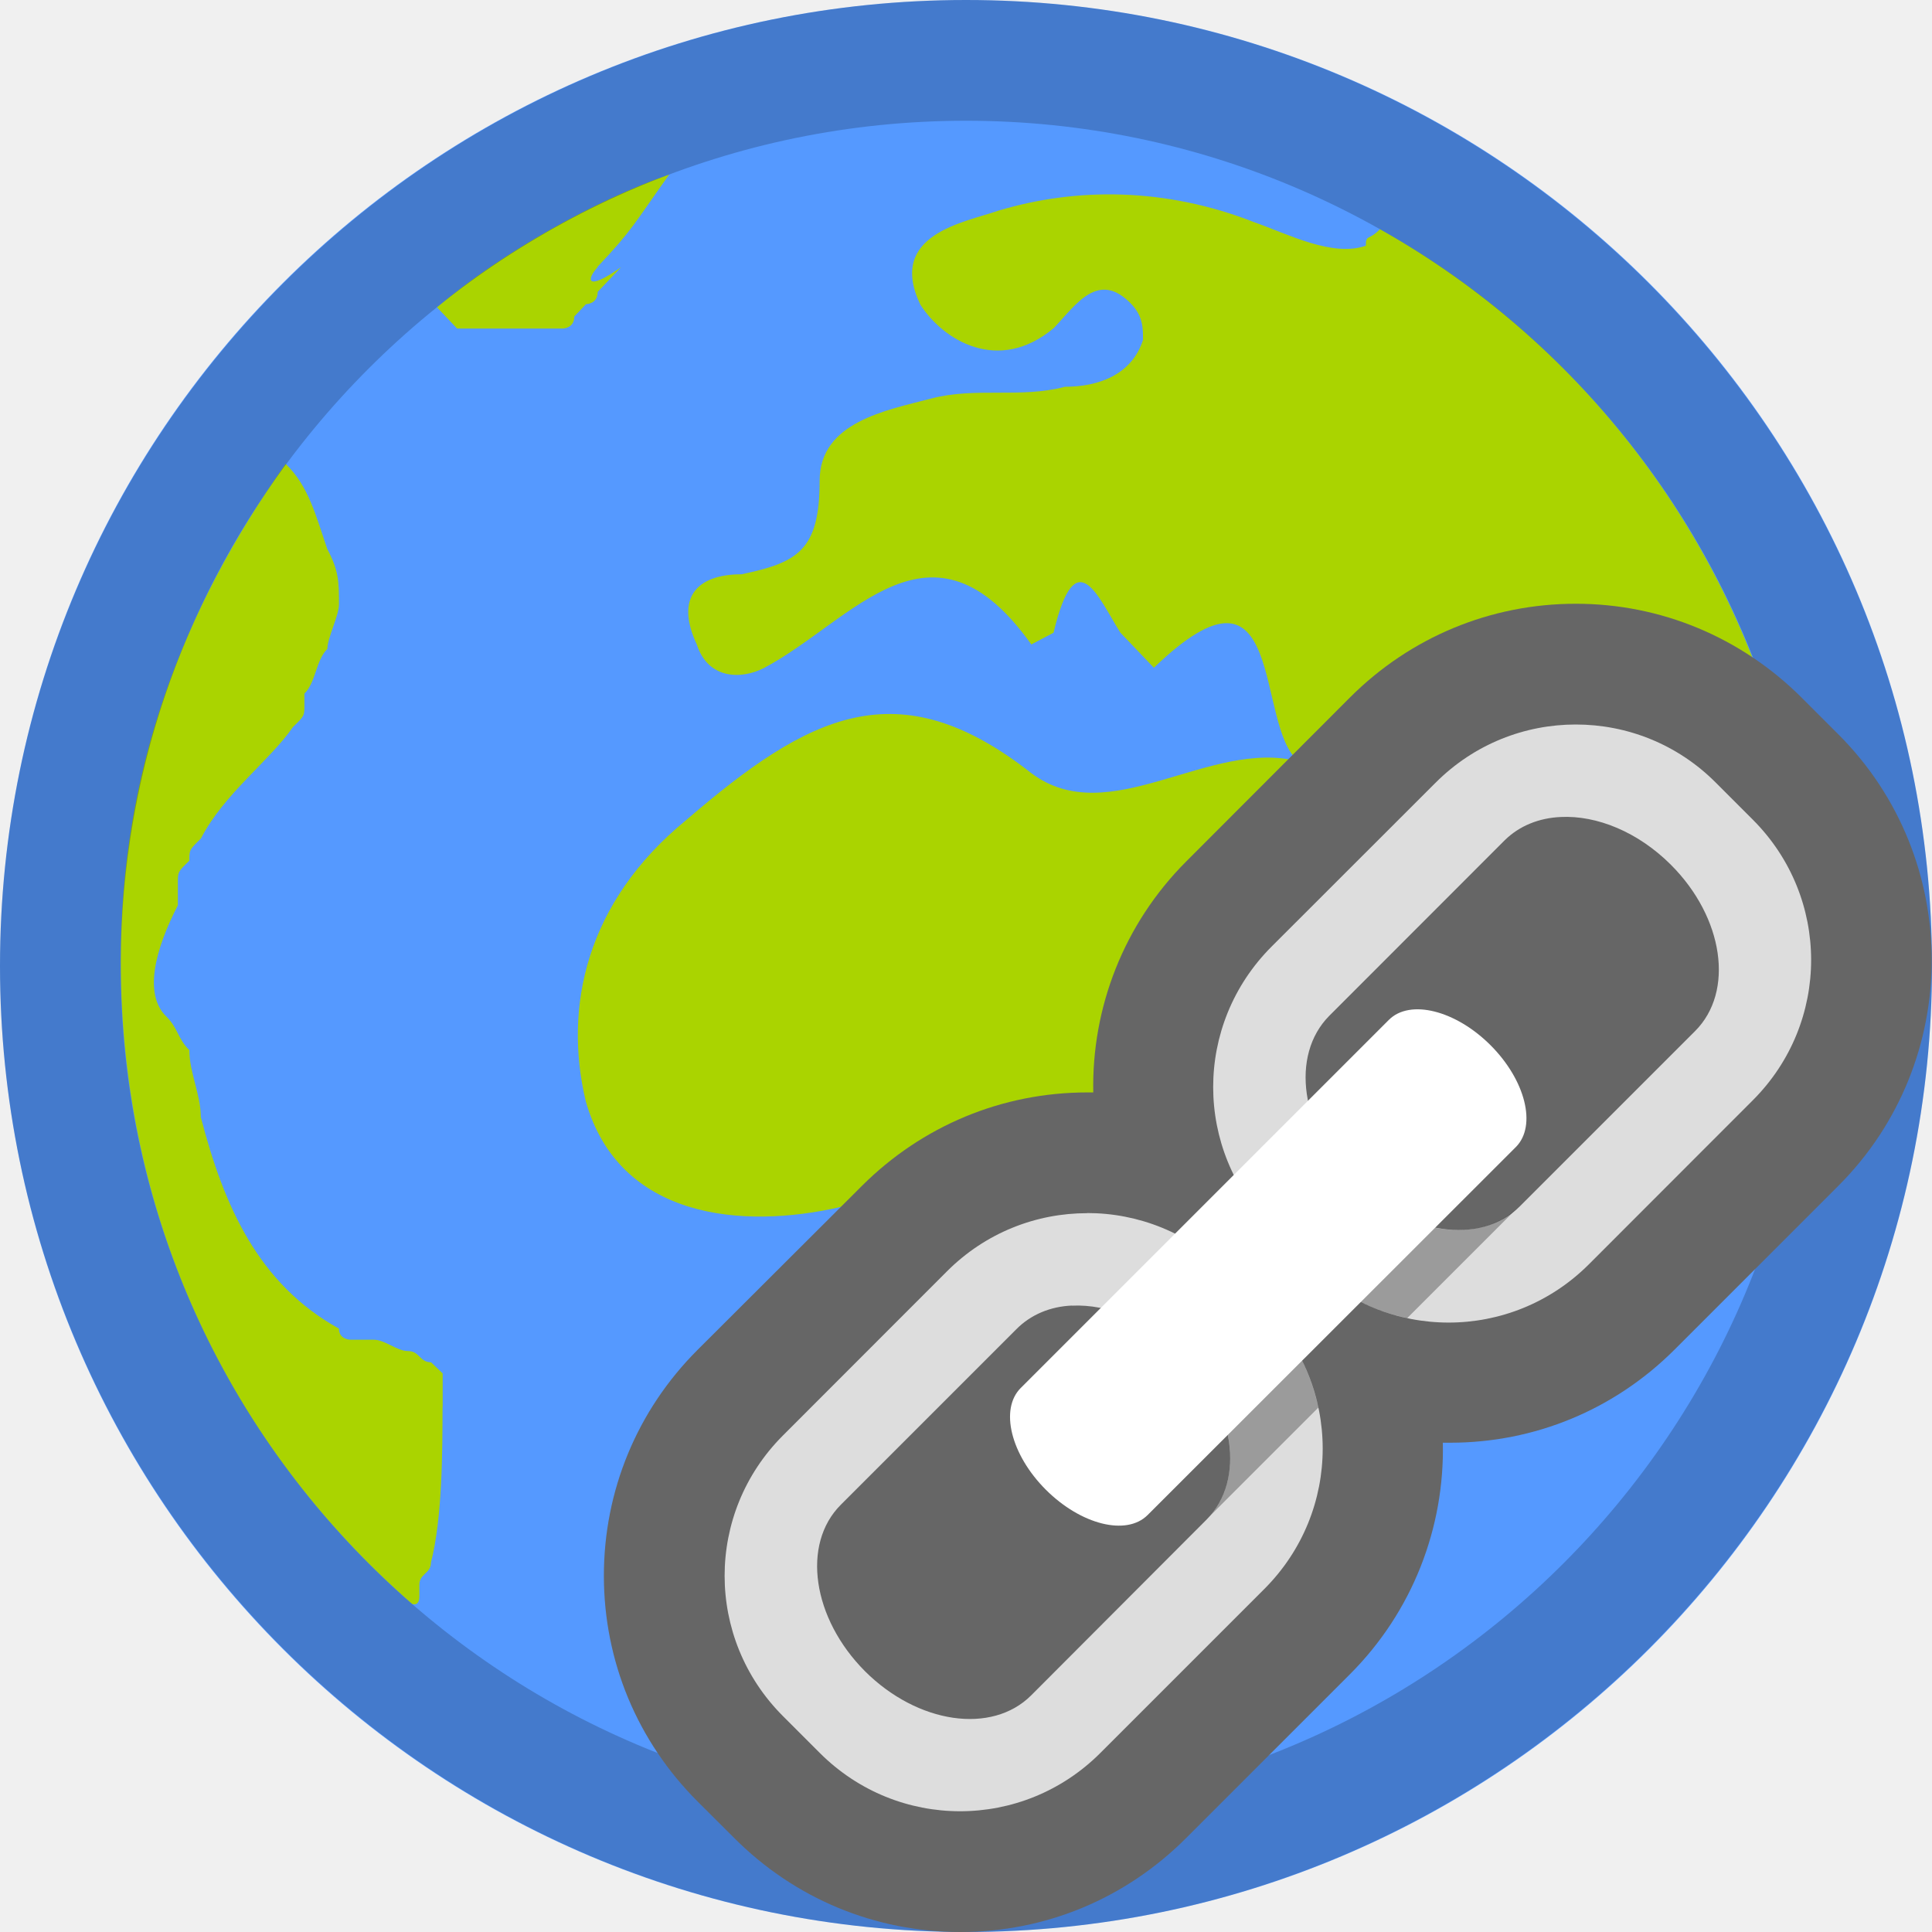
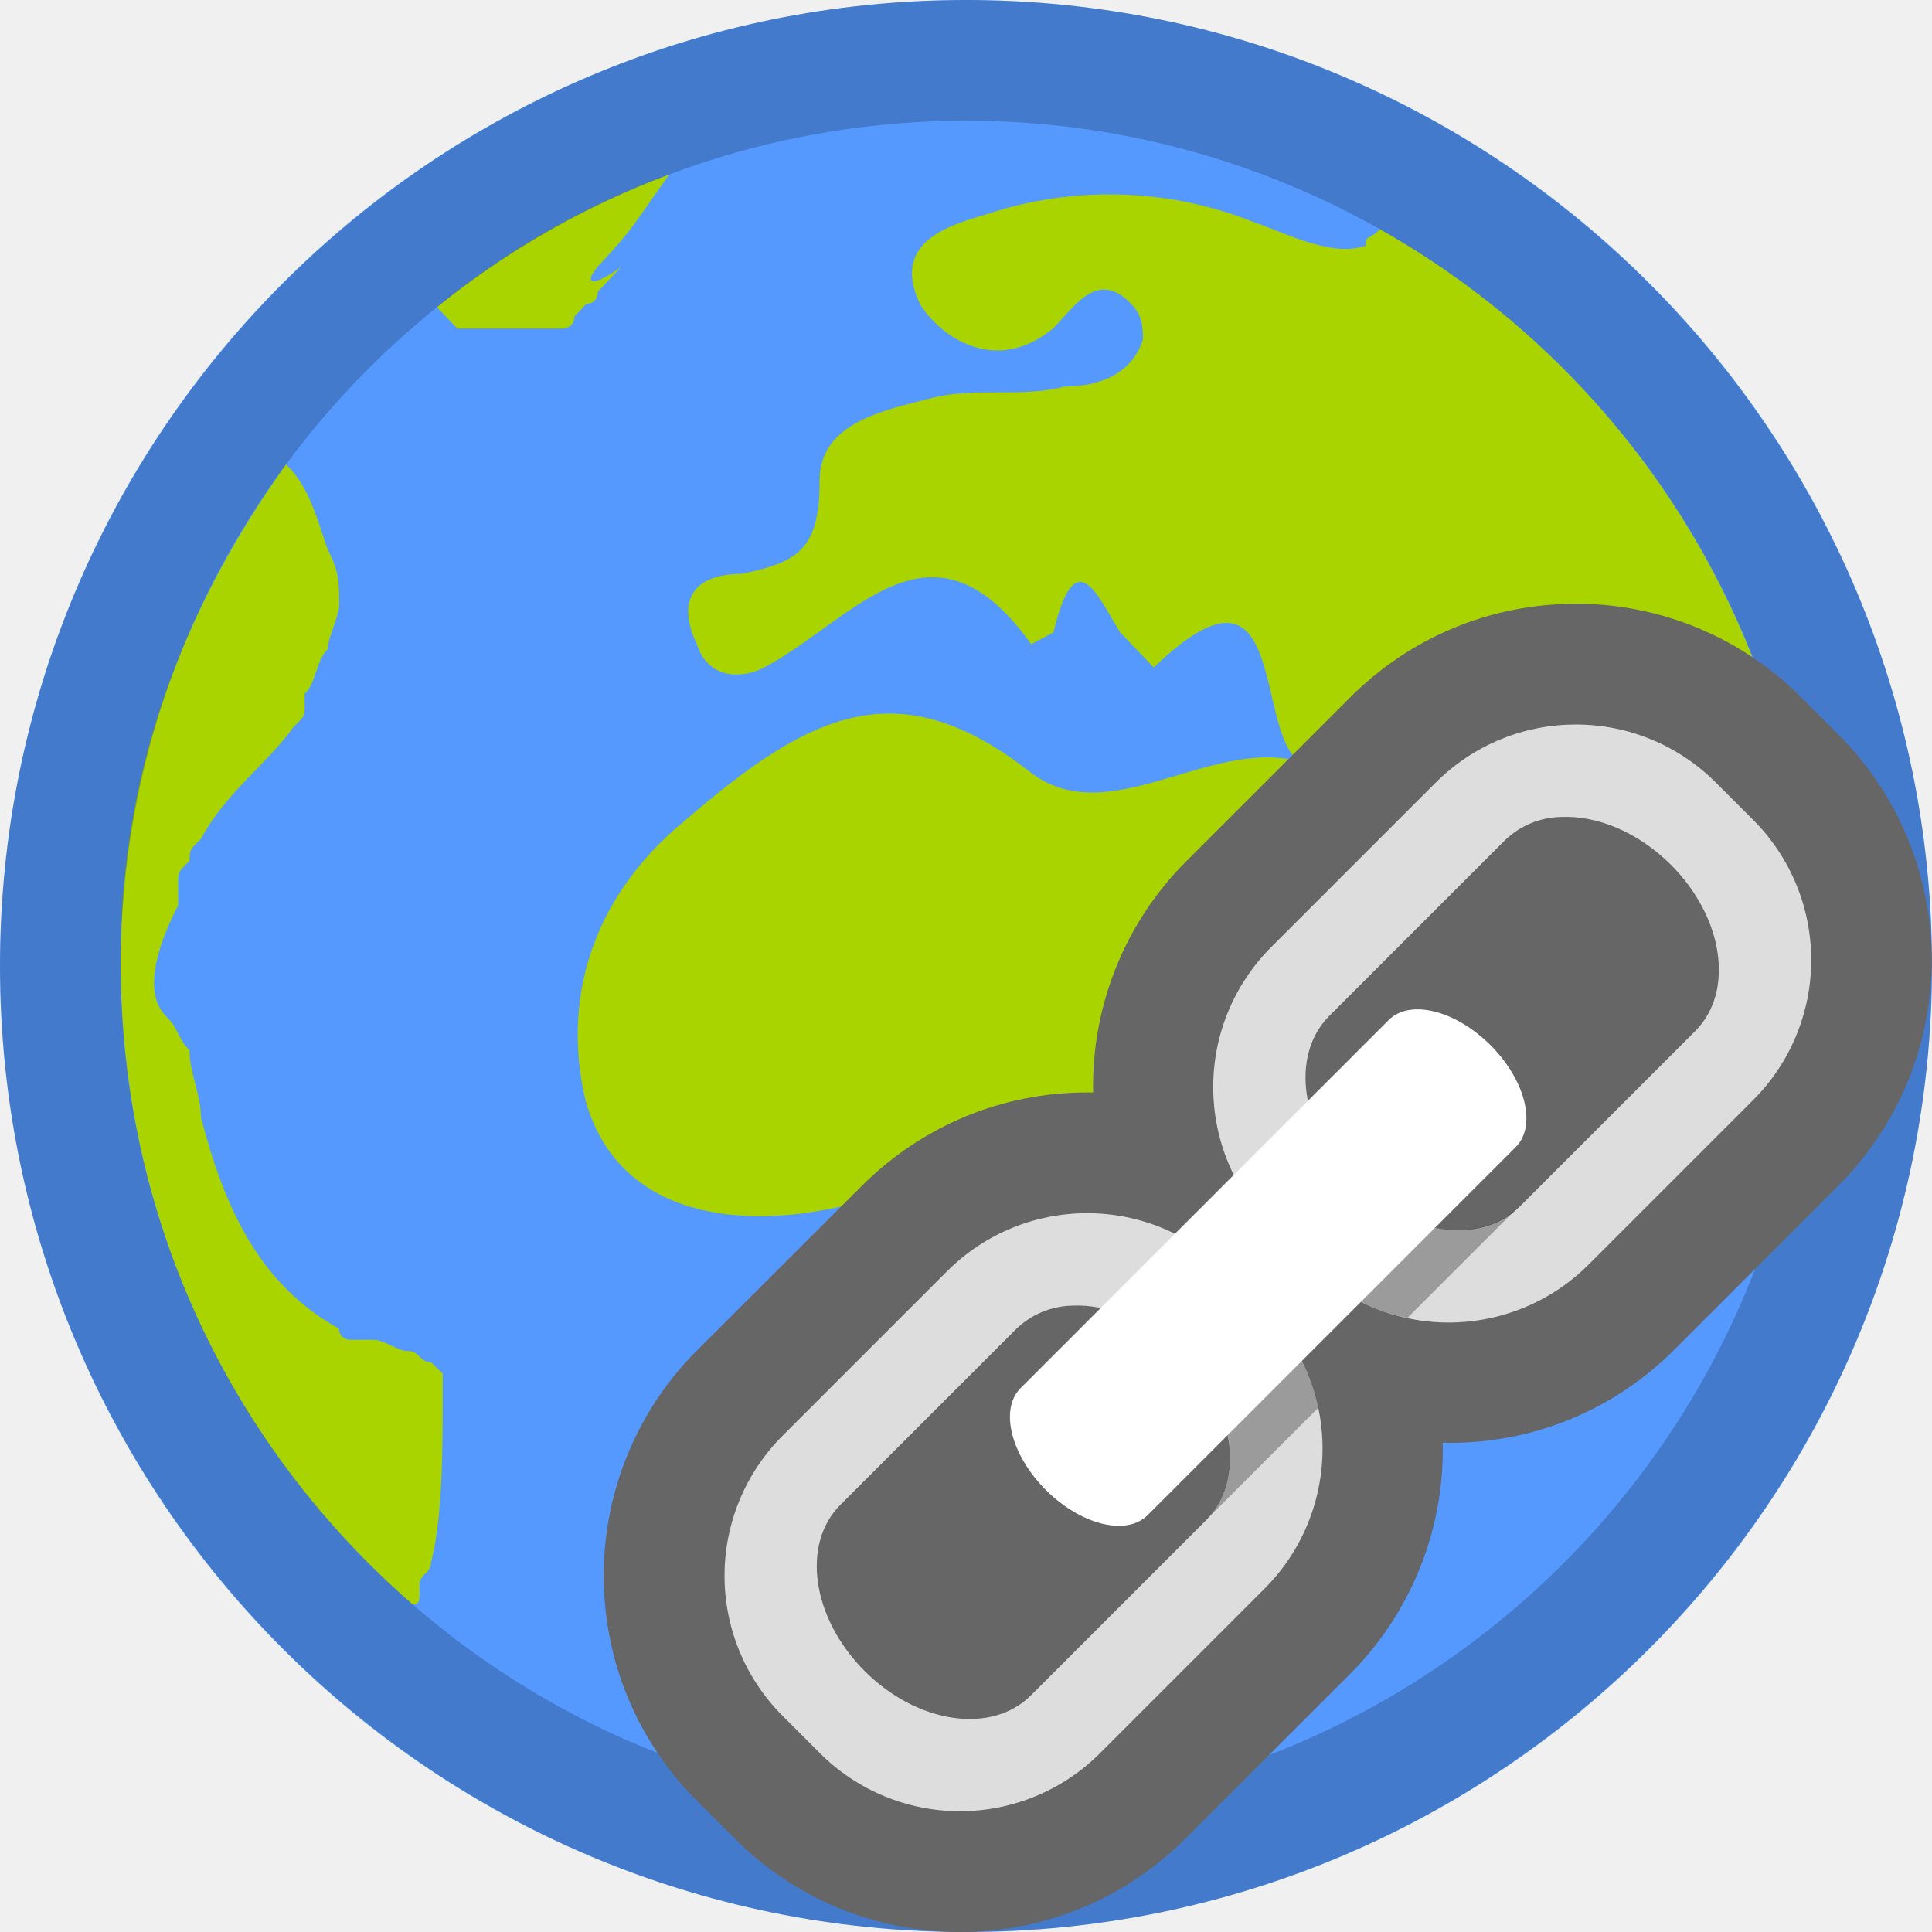
<svg xmlns="http://www.w3.org/2000/svg" viewBox="0 0 16 16">
  <circle fill="#59F" cx="8" cy="8" r="8" />
-   <path fill="#AAD400" d="M14.973 7.378c-.22-2.364-1.602-4.393-3.545-5.48-.092.097-.117.04-.117.137-.276.097-.645-.097-.922-.194-.738-.29-1.476-.29-2.122-.096-.277.097-.922.194-.646.776.184.292.645.583 1.107.195.184-.194.37-.485.645-.194.093.1.093.196.093.293-.093.29-.37.388-.646.388-.37.098-.74 0-1.11.098-.37.097-.922.194-.922.68 0 .58-.185.678-.647.775-.37 0-.552.194-.37.582.094.29.37.29.556.194.738-.39 1.384-1.36 2.214-.195l.184-.097c.185-.776.37-.29.554 0l.277.29c1.107-1.066.83.486 1.2.776-.74-.194-1.57.582-2.215.097-1.107-.87-1.845-.483-2.86.39-.83.68-1.015 1.55-.83 2.327.276.97 1.29 1.067 2.122.873.276-.098.83-.098.83.096-.185.873.83 1.455.46 2.424-.276.776.186 1.746.83 2.037.647.29 1.2-.485 1.478-1.164.092-.097 0-.29.092-.388.738-.97.646-2.424 1.568-3.394.277-.29 1.2-1.356.46-2.23 1.754-.484 1.11 1.26 1.478 2.038.276-.582.46-1.164.645-1.65.092-.29.16-.38.16-.38zM4.948 2.21c.29-.306.303-.356.594-.765-.61.214-1.374.638-1.923 1.1l.167.176h.873s.097 0 .097-.1l.097-.102s.097 0 .097-.102l.097-.102.097-.103c-.29.206-.29.104-.194 0 0 .104 0 .104 0 0 0 .104 0 0 0 0h-.002zM3.666 11.65s-.096-.092 0 0c-.096-.092-.096-.092 0 0v-.276l-.096-.092c-.095 0-.095-.093-.19-.093s-.19-.094-.286-.094h-.192s-.095 0-.095-.092c-.668-.37-.953-1.015-1.144-1.752 0-.185-.095-.37-.095-.554-.095-.093-.095-.185-.19-.278-.19-.184-.095-.553.095-.922v-.184c0-.093 0-.093.095-.185 0-.09 0-.09.096-.184.19-.37.572-.646.762-.923.095-.092.095-.092.095-.184v-.093c.095-.092.095-.277.19-.37 0-.09.096-.276.096-.368 0-.186 0-.278-.097-.46-.096-.28-.154-.52-.344-.704C1.51 5.046 1 6.392 1 7.96c0 2.122.902 4.005 2.413 5.323 0 0 .06.026.06-.064v-.095c0-.092.096-.092.096-.184.095-.37.095-.92.096-1.29z" />
-   <path opacity=".2" d="M8 16c-4.41 0-8-3.59-8-8s3.59-8 8-8 8 3.59 8 8-3.59 8-8 8zM8 1C4.14 1 1 4.14 1 8s3.14 7 7 7 7-3.14 7-7-3.14-7-7-7z" />
+   <path fill="#AAD400" d="M14.973 7.378a7.034 7.034 0 0 0-3.545-5.48c-.092.097-.117.04-.117.137-.277.097-.646-.097-.923-.194a3.23 3.23 0 0 0-2.122-.097c-.277.097-.922.194-.646.776.184.292.645.583 1.107.195.184-.194.37-.485.645-.194.093.098.093.195.093.292-.093.29-.37.388-.646.388-.37.097-.74 0-1.108.097-.37.097-.923.194-.923.68 0 .58-.185.678-.647.775-.37 0-.553.194-.37.582.093.29.37.29.555.194.738-.388 1.384-1.358 2.214-.194l.184-.097c.185-.776.37-.29.554 0l.277.29c1.107-1.066.83.486 1.2.776-.74-.194-1.57.582-2.215.097-1.107-.872-1.845-.484-2.86.388-.83.68-1.015 1.552-.83 2.328.276.97 1.29 1.067 2.122.873.276-.098.83-.098.83.096-.185.873.83 1.455.46 2.424-.276.776.186 1.746.83 2.037.647.29 1.2-.485 1.478-1.164.092-.097 0-.29.092-.388.738-.97.646-2.424 1.568-3.394.277-.29 1.2-1.357.46-2.23 1.754-.485 1.11 1.26 1.478 2.037.276-.582.46-1.164.645-1.65.092-.29.16-.38.16-.38zM4.948 2.21c.29-.306.303-.356.594-.765a6.738 6.738 0 0 0-1.923 1.099l.168.177h.873s.097 0 .097-.1l.097-.103s.097 0 .097-.102l.096-.102.097-.103c-.29.205-.29.103-.194 0 0 .103 0 .103 0 0 0 .103 0 0 0 0l-.002-.001zM3.666 11.65s-.096-.092 0 0c-.096-.092-.096-.092 0 0v-.276l-.096-.092c-.095 0-.095-.093-.19-.093s-.19-.093-.286-.093h-.191s-.095 0-.095-.092c-.668-.37-.953-1.015-1.144-1.752 0-.185-.095-.37-.095-.554-.094-.093-.094-.185-.19-.278-.19-.184-.094-.553.096-.922v-.184c0-.093 0-.093.095-.185 0-.09 0-.09.096-.183.19-.37.572-.646.762-.923.095-.092.095-.092.095-.184v-.092c.095-.092.095-.277.19-.37 0-.09.096-.276.096-.368 0-.185 0-.277-.096-.46-.096-.278-.154-.518-.344-.703-.858 1.2-1.37 2.546-1.37 4.113 0 2.123.903 4.006 2.414 5.324 0 0 .061.026.061-.064v-.094c0-.092.095-.092.095-.184.096-.37.096-.922.097-1.291z" />
+   <path opacity=".2" d="M8 16c-4.411 0-8-3.589-8-8s3.589-8 8-8 8 3.589 8 8-3.589 8-8 8zM8 1C4.14 1 1 4.14 1 8c0 3.859 3.14 7 7 7 3.859 0 7-3.141 7-7 0-3.86-3.141-7-7-7z" />
  <g>
-     <path fill="#666" d="M13.05 5c-.705 0-1.37.276-1.87.776L9.824 7.134c-.518.518-.784 1.212-.77 1.913h-.05c-.704 0-1.368.276-1.868.776l-1.36 1.357c-.5.5-.775 1.165-.775 1.87 0 .705.276 1.37.777 1.87l.305.304c.5.5 1.164.776 1.87.776.704 0 1.368-.276 1.868-.776l1.358-1.358c.52-.52.785-1.215.77-1.918h.06c.7 0 1.36-.273 1.858-.77l1.358-1.358c1.03-1.03 1.03-2.708 0-3.738l-.305-.305c-.502-.5-1.165-.777-1.87-.777z" />
-     <path fill="#DDD" d="M13.05 6c-.42 0-.84.16-1.162.483L10.53 7.84c-.644.645-.644 1.68 0 2.325l.305.305c.644.644 1.68.644 2.324 0l1.357-1.358c.644-.644.644-1.68 0-2.324l-.305-.305C13.89 6.16 13.47 6 13.05 6zm-.125.766c.298-.015.64.123.913.396.437.437.527 1.05.2 1.377L12.587 9.99c-.326.326-.94.237-1.378-.2s-.526-1.05-.2-1.378L12.46 6.96c.123-.122.287-.186.465-.194zM9.003 10.047c-.42 0-.84.16-1.162.483l-1.357 1.358c-.644.644-.644 1.68 0 2.324l.305.305c.644.644 1.68.644 2.324 0l1.358-1.358c.644-.645.644-1.68 0-2.325l-.305-.305c-.323-.322-.742-.483-1.162-.483zm-.126.766c.298-.015.64.123.914.396.438.436.527 1.05.2 1.377L8.54 14.04c-.326.326-.94.236-1.377-.2-.436-.438-.526-1.052-.2-1.378l1.453-1.453c.122-.124.286-.19.464-.197z" />
-     <path opacity=".3" d="M10.53 10.166l.304.305c.234.235.52.382.82.445l.9-.9c-.333.294-.922.2-1.347-.223.217-.14-.782.138-.678.374zM10.17 10.532l.304.305c.234.234.38.52.444.82l-.9.9c.294-.333.2-.923-.223-1.347-.142.217.136-.782.374-.678z" />
-     <path fill="#FFF" d="M8.452 11.496l3.05-3.05c.174-.174.552-.08.842.21.29.29.384.668.21.843l-3.05 3.048c-.175.175-.553.08-.843-.21-.29-.29-.383-.667-.208-.842z" />
+     <path fill="#666" d="M13.05 5c-.705 0-1.369.276-1.869.776L9.823 7.134a2.628 2.628 0 0 0-.77 1.913h-.049c-.705 0-1.369.276-1.869.776L5.776 11.18A2.632 2.632 0 0 0 5 13.05c0 .705.276 1.369.777 1.869l.305.305c.5.5 1.164.776 1.869.776.705 0 1.369-.276 1.869-.776l1.358-1.358a2.63 2.63 0 0 0 .77-1.918l.059.001c.702 0 1.362-.274 1.859-.771l1.358-1.358a2.645 2.645 0 0 0 0-3.738l-.305-.305A2.626 2.626 0 0 0 13.05 5z" />
+     <path fill="#DDD" d="M13.05 6c-.42 0-.84.161-1.162.483L10.53 7.841a1.64 1.64 0 0 0 0 2.324l.305.305a1.64 1.64 0 0 0 2.324 0l1.358-1.358a1.64 1.64 0 0 0 0-2.324l-.305-.305A1.638 1.638 0 0 0 13.05 6zm-.125.766c.298-.015.639.123.913.396.437.437.527 1.051.201 1.377l-1.453 1.453c-.326.326-.941.237-1.378-.2s-.526-1.051-.2-1.378l1.453-1.453a.685.685 0 0 1 .464-.195zM9.003 10.047c-.42 0-.84.161-1.162.483l-1.358 1.358a1.64 1.64 0 0 0 0 2.324l.305.305a1.64 1.64 0 0 0 2.324 0l1.358-1.358a1.64 1.64 0 0 0 0-2.324l-.305-.305a1.64 1.64 0 0 0-1.162-.483zm-.126.766c.298-.015.64.123.914.396.437.437.526 1.051.2 1.378L8.538 14.04c-.326.326-.94.236-1.377-.201-.437-.437-.527-1.051-.201-1.377l1.453-1.453a.686.686 0 0 1 .464-.196z" />
+     <path opacity=".3" d="M10.529 10.166l.305.305c.234.234.521.381.821.444l.899-.899c-.333.293-.922.2-1.347-.224.217-.141-.782.138-.678.374zM10.169 10.532l.305.305c.234.234.381.521.444.821l-.899.899c.293-.333.2-.923-.224-1.347-.142.217.136-.782.374-.678z" />
+     <path fill="#FFF" d="M8.452 11.496l3.049-3.049c.175-.175.553-.081.843.209.29.29.384.668.209.843l-3.049 3.049c-.175.175-.553.081-.843-.209-.29-.29-.384-.668-.209-.843z" />
  </g>
</svg>
